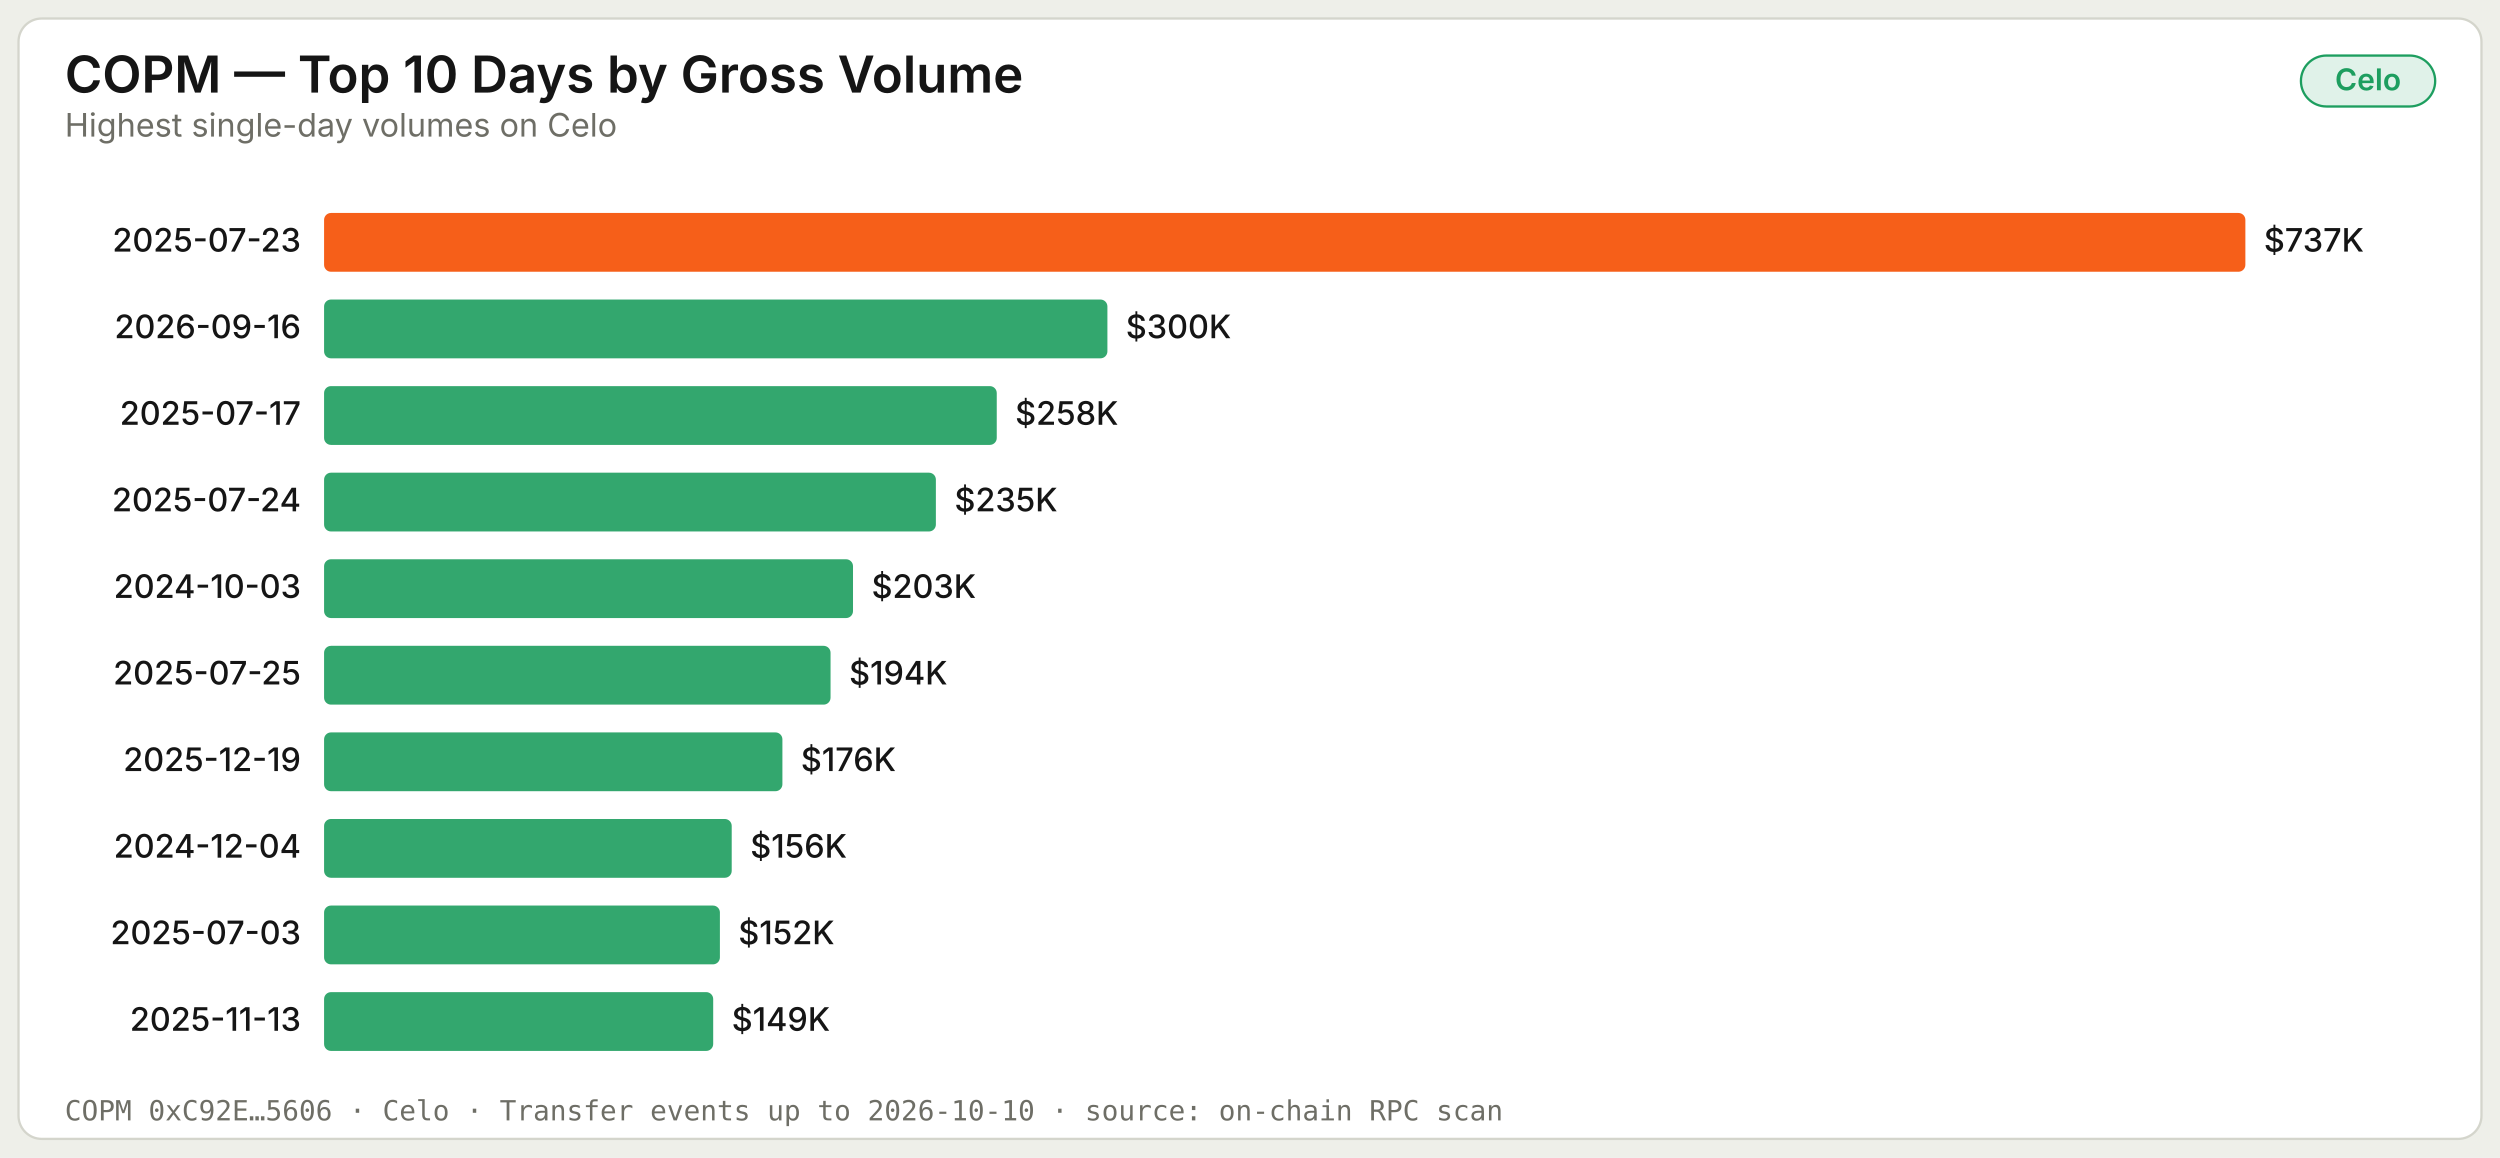
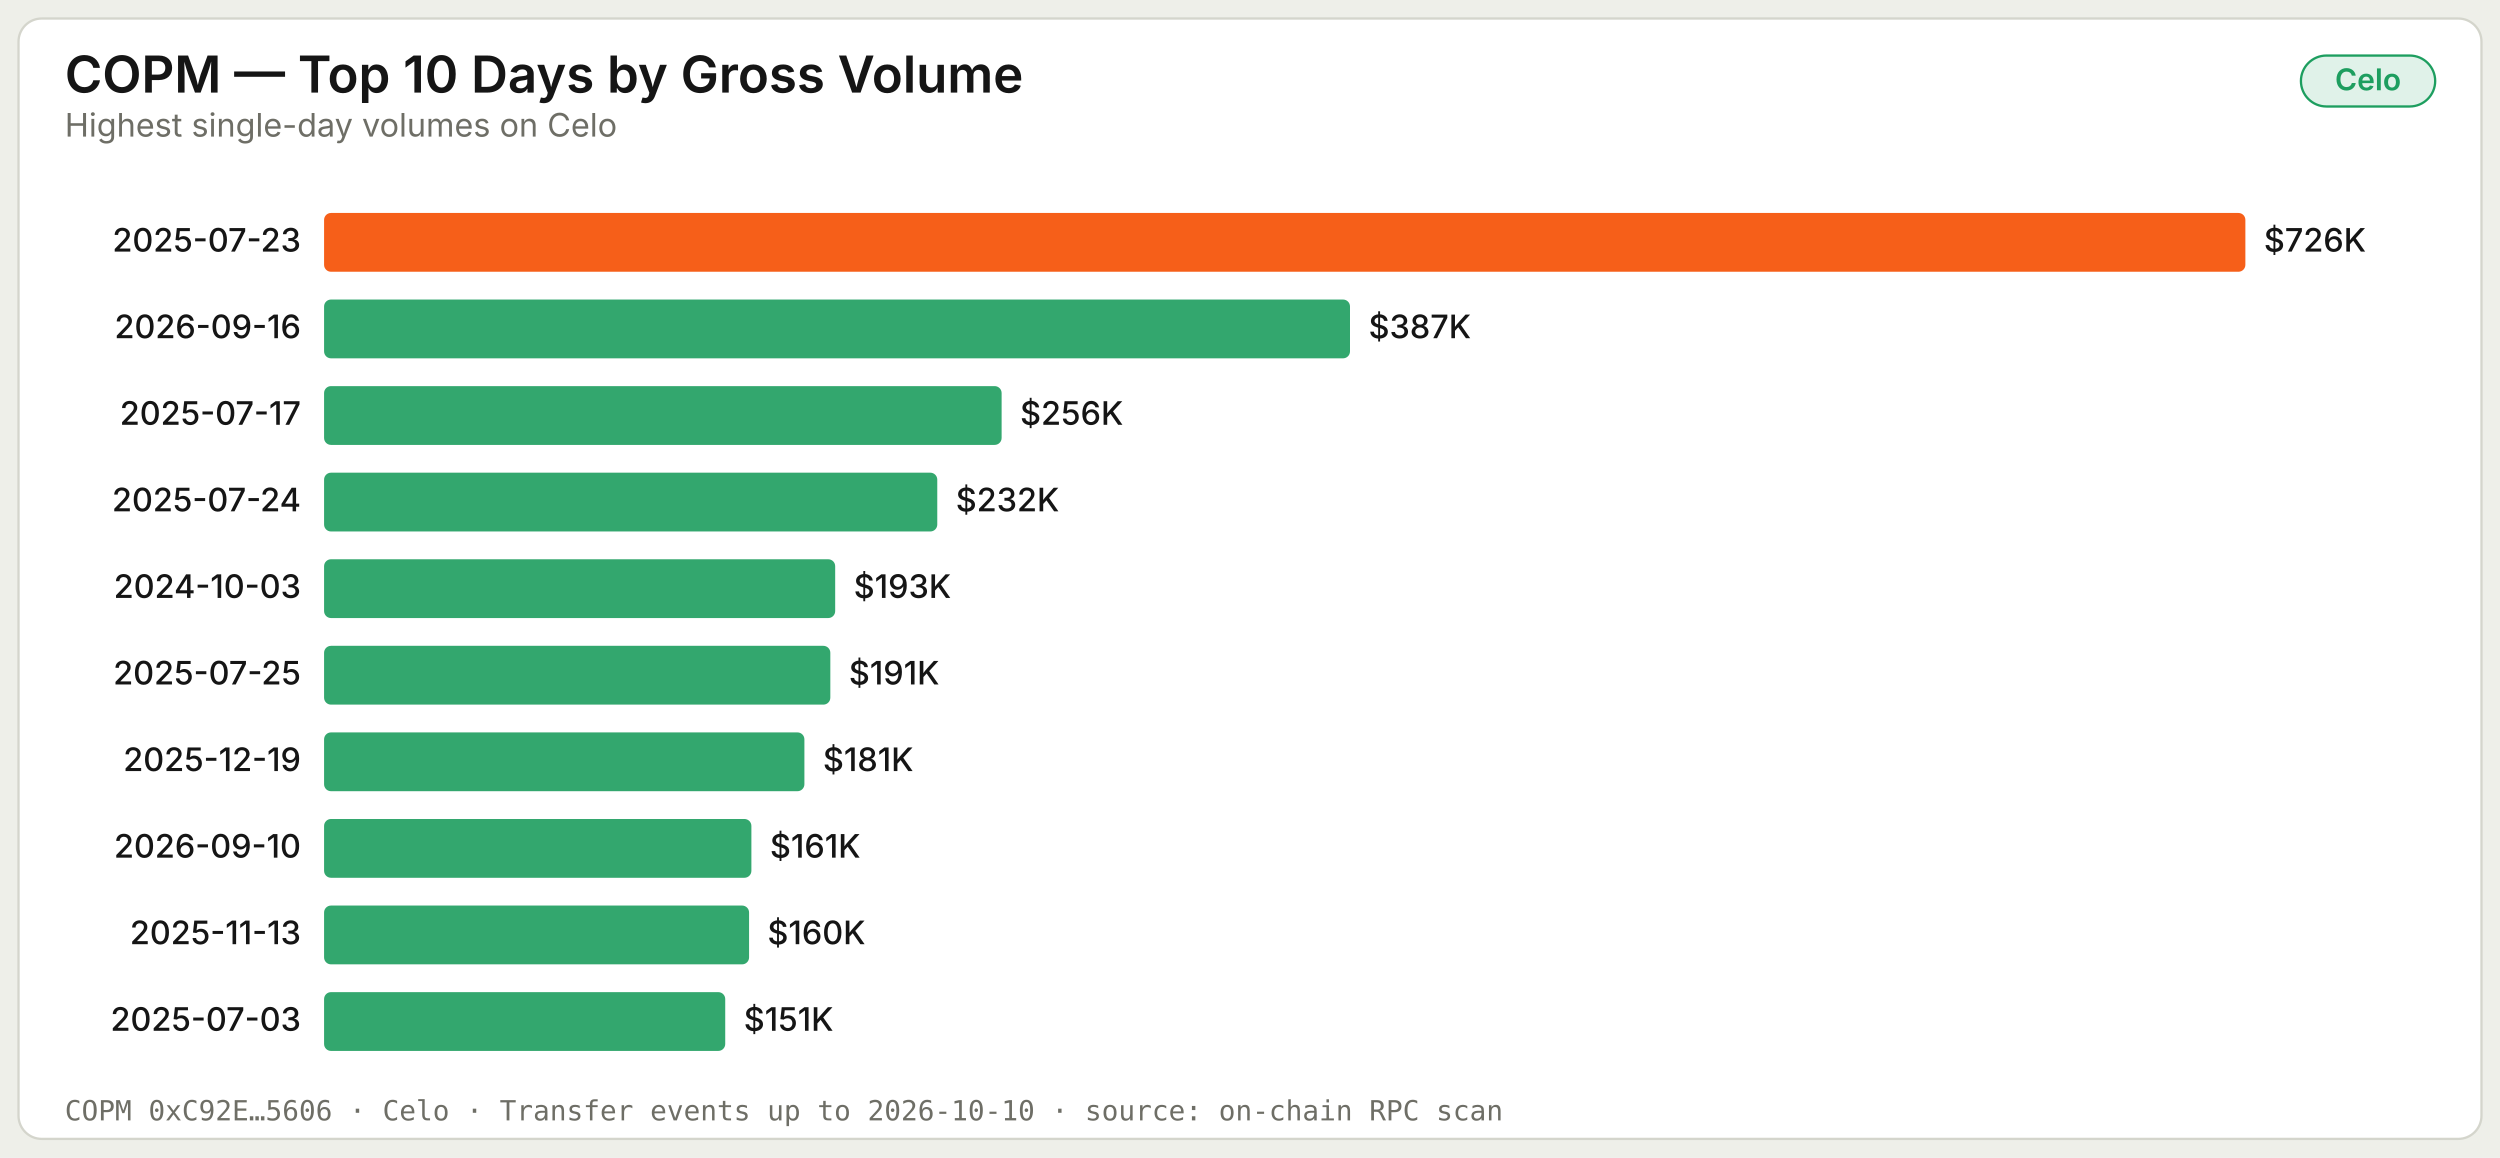
<svg xmlns="http://www.w3.org/2000/svg" width="1080" height="500" viewBox="0 0 1080 500" role="img" aria-label="COPM — Top 10 Days by Gross Volume">
  <style>
    .title { font: 600 22px -apple-system, 'Segoe UI', system-ui, sans-serif; fill: #151515; }
    .subtitle { font: 400 14px -apple-system, 'Segoe UI', system-ui, sans-serif; fill: #6e6e66; }
    .axis { font: 400 13px -apple-system, 'Segoe UI', system-ui, sans-serif; fill: #52524c; }
    .label { font: 500 14px -apple-system, 'Segoe UI', system-ui, sans-serif; fill: #151515; }
    .annot { font: 600 13px -apple-system, 'Segoe UI', system-ui, sans-serif; }
    .badge { font: 600 13px -apple-system, 'Segoe UI', system-ui, sans-serif; }
    .footer { font: 400 12px ui-monospace, 'SF Mono', Menlo, monospace; fill: #6e6e66; }
  </style>
  <defs />
  <rect width="1080" height="500" fill="#eeefe9" />
  <rect x="8" y="8" width="1064" height="484" rx="10" fill="#ffffff" stroke="#d4d5cc" stroke-width="1" />
  <text x="28" y="40" class="title">COPM — Top 10 Days by Gross Volume</text>
  <rect x="994" y="24" width="58" height="22" rx="11" fill="#1d9e5f22" stroke="#1d9e5f" stroke-width="1" />
  <text x="1023" y="39" class="badge" fill="#1d9e5f" text-anchor="middle">Celo</text>
  <text x="28" y="59" class="subtitle">Highest single-day volumes on Celo</text>
  <text x="130" y="108.7" class="label" text-anchor="end">2025-07-23</text>
  <rect x="140" y="92.0" width="830.0" height="25.4" fill="#f54e00" fill-opacity="0.9" rx="3" />
-   <text x="978" y="108.7" class="label">$737K</text>
+   <text x="978" y="108.7" class="label">$726K</text>
  <text x="130" y="146.1" class="label" text-anchor="end">2026-09-16</text>
-   <rect x="140" y="129.4" width="338.4" height="25.4" fill="#1d9e5f" fill-opacity="0.9" rx="3" />
-   <text x="486.365" y="146.1" class="label">$300K</text>
+   <rect x="140" y="129.4" width="443.2" height="25.4" fill="#1d9e5f" fill-opacity="0.9" rx="3" />
+   <text x="591.233" y="146.1" class="label">$387K</text>
  <text x="130" y="183.5" class="label" text-anchor="end">2025-07-17</text>
-   <rect x="140" y="166.8" width="290.6" height="25.4" fill="#1d9e5f" fill-opacity="0.9" rx="3" />
-   <text x="438.566" y="183.5" class="label">$258K</text>
+   <rect x="140" y="166.8" width="292.7" height="25.4" fill="#1d9e5f" fill-opacity="0.9" rx="3" />
+   <text x="440.692" y="183.5" class="label">$256K</text>
  <text x="130" y="220.9" class="label" text-anchor="end">2025-07-24</text>
-   <rect x="140" y="204.2" width="264.3" height="25.4" fill="#1d9e5f" fill-opacity="0.9" rx="3" />
-   <text x="412.342" y="220.9" class="label">$235K</text>
+   <rect x="140" y="204.2" width="264.9" height="25.4" fill="#1d9e5f" fill-opacity="0.9" rx="3" />
+   <text x="412.897" y="220.9" class="label">$232K</text>
  <text x="130" y="258.3" class="label" text-anchor="end">2024-10-03</text>
-   <rect x="140" y="241.6" width="228.5" height="25.4" fill="#1d9e5f" fill-opacity="0.9" rx="3" />
-   <text x="376.535" y="258.3" class="label">$203K</text>
+   <rect x="140" y="241.6" width="220.8" height="25.4" fill="#1d9e5f" fill-opacity="0.9" rx="3" />
+   <text x="368.811" y="258.3" class="label">$193K</text>
  <text x="130" y="295.7" class="label" text-anchor="end">2025-07-25</text>
-   <rect x="140" y="279.0" width="218.8" height="25.4" fill="#1d9e5f" fill-opacity="0.9" rx="3" />
-   <text x="366.828" y="295.7" class="label">$194K</text>
+   <rect x="140" y="279.0" width="218.7" height="25.4" fill="#1d9e5f" fill-opacity="0.9" rx="3" />
+   <text x="366.723" y="295.7" class="label">$191K</text>
  <text x="130" y="333.1" class="label" text-anchor="end">2025-12-19</text>
-   <rect x="140" y="316.4" width="198.0" height="25.4" fill="#1d9e5f" fill-opacity="0.9" rx="3" />
-   <text x="345.976" y="333.1" class="label">$176K</text>
-   <text x="130" y="370.5" class="label" text-anchor="end">2024-12-04</text>
-   <rect x="140" y="353.8" width="176.1" height="25.4" fill="#1d9e5f" fill-opacity="0.9" rx="3" />
-   <text x="324.142" y="370.5" class="label">$156K</text>
-   <text x="130" y="407.9" class="label" text-anchor="end">2025-07-03</text>
-   <rect x="140" y="391.2" width="171.0" height="25.4" fill="#1d9e5f" fill-opacity="0.9" rx="3" />
-   <text x="318.97" y="407.9" class="label">$152K</text>
-   <text x="130" y="445.3" class="label" text-anchor="end">2025-11-13</text>
-   <rect x="140" y="428.6" width="168.1" height="25.4" fill="#1d9e5f" fill-opacity="0.9" rx="3" />
-   <text x="316.111" y="445.3" class="label">$149K</text>
+   <rect x="140" y="316.4" width="207.5" height="25.4" fill="#1d9e5f" fill-opacity="0.9" rx="3" />
+   <text x="355.513" y="333.1" class="label">$181K</text>
+   <text x="130" y="370.5" class="label" text-anchor="end">2026-09-10</text>
+   <rect x="140" y="353.8" width="184.6" height="25.4" fill="#1d9e5f" fill-opacity="0.9" rx="3" />
+   <text x="332.625" y="370.5" class="label">$161K</text>
+   <text x="130" y="407.9" class="label" text-anchor="end">2025-11-13</text>
+   <rect x="140" y="391.2" width="183.6" height="25.4" fill="#1d9e5f" fill-opacity="0.9" rx="3" />
+   <text x="331.552" y="407.9" class="label">$160K</text>
+   <text x="130" y="445.3" class="label" text-anchor="end">2025-07-03</text>
+   <rect x="140" y="428.6" width="173.3" height="25.4" fill="#1d9e5f" fill-opacity="0.9" rx="3" />
+   <text x="321.312" y="445.3" class="label">$151K</text>
  <text x="28" y="484" class="footer">COPM 0xC92E…5606 · Celo · Transfer events up to 2026-10-10 · source: on-chain RPC scan</text>
</svg>
